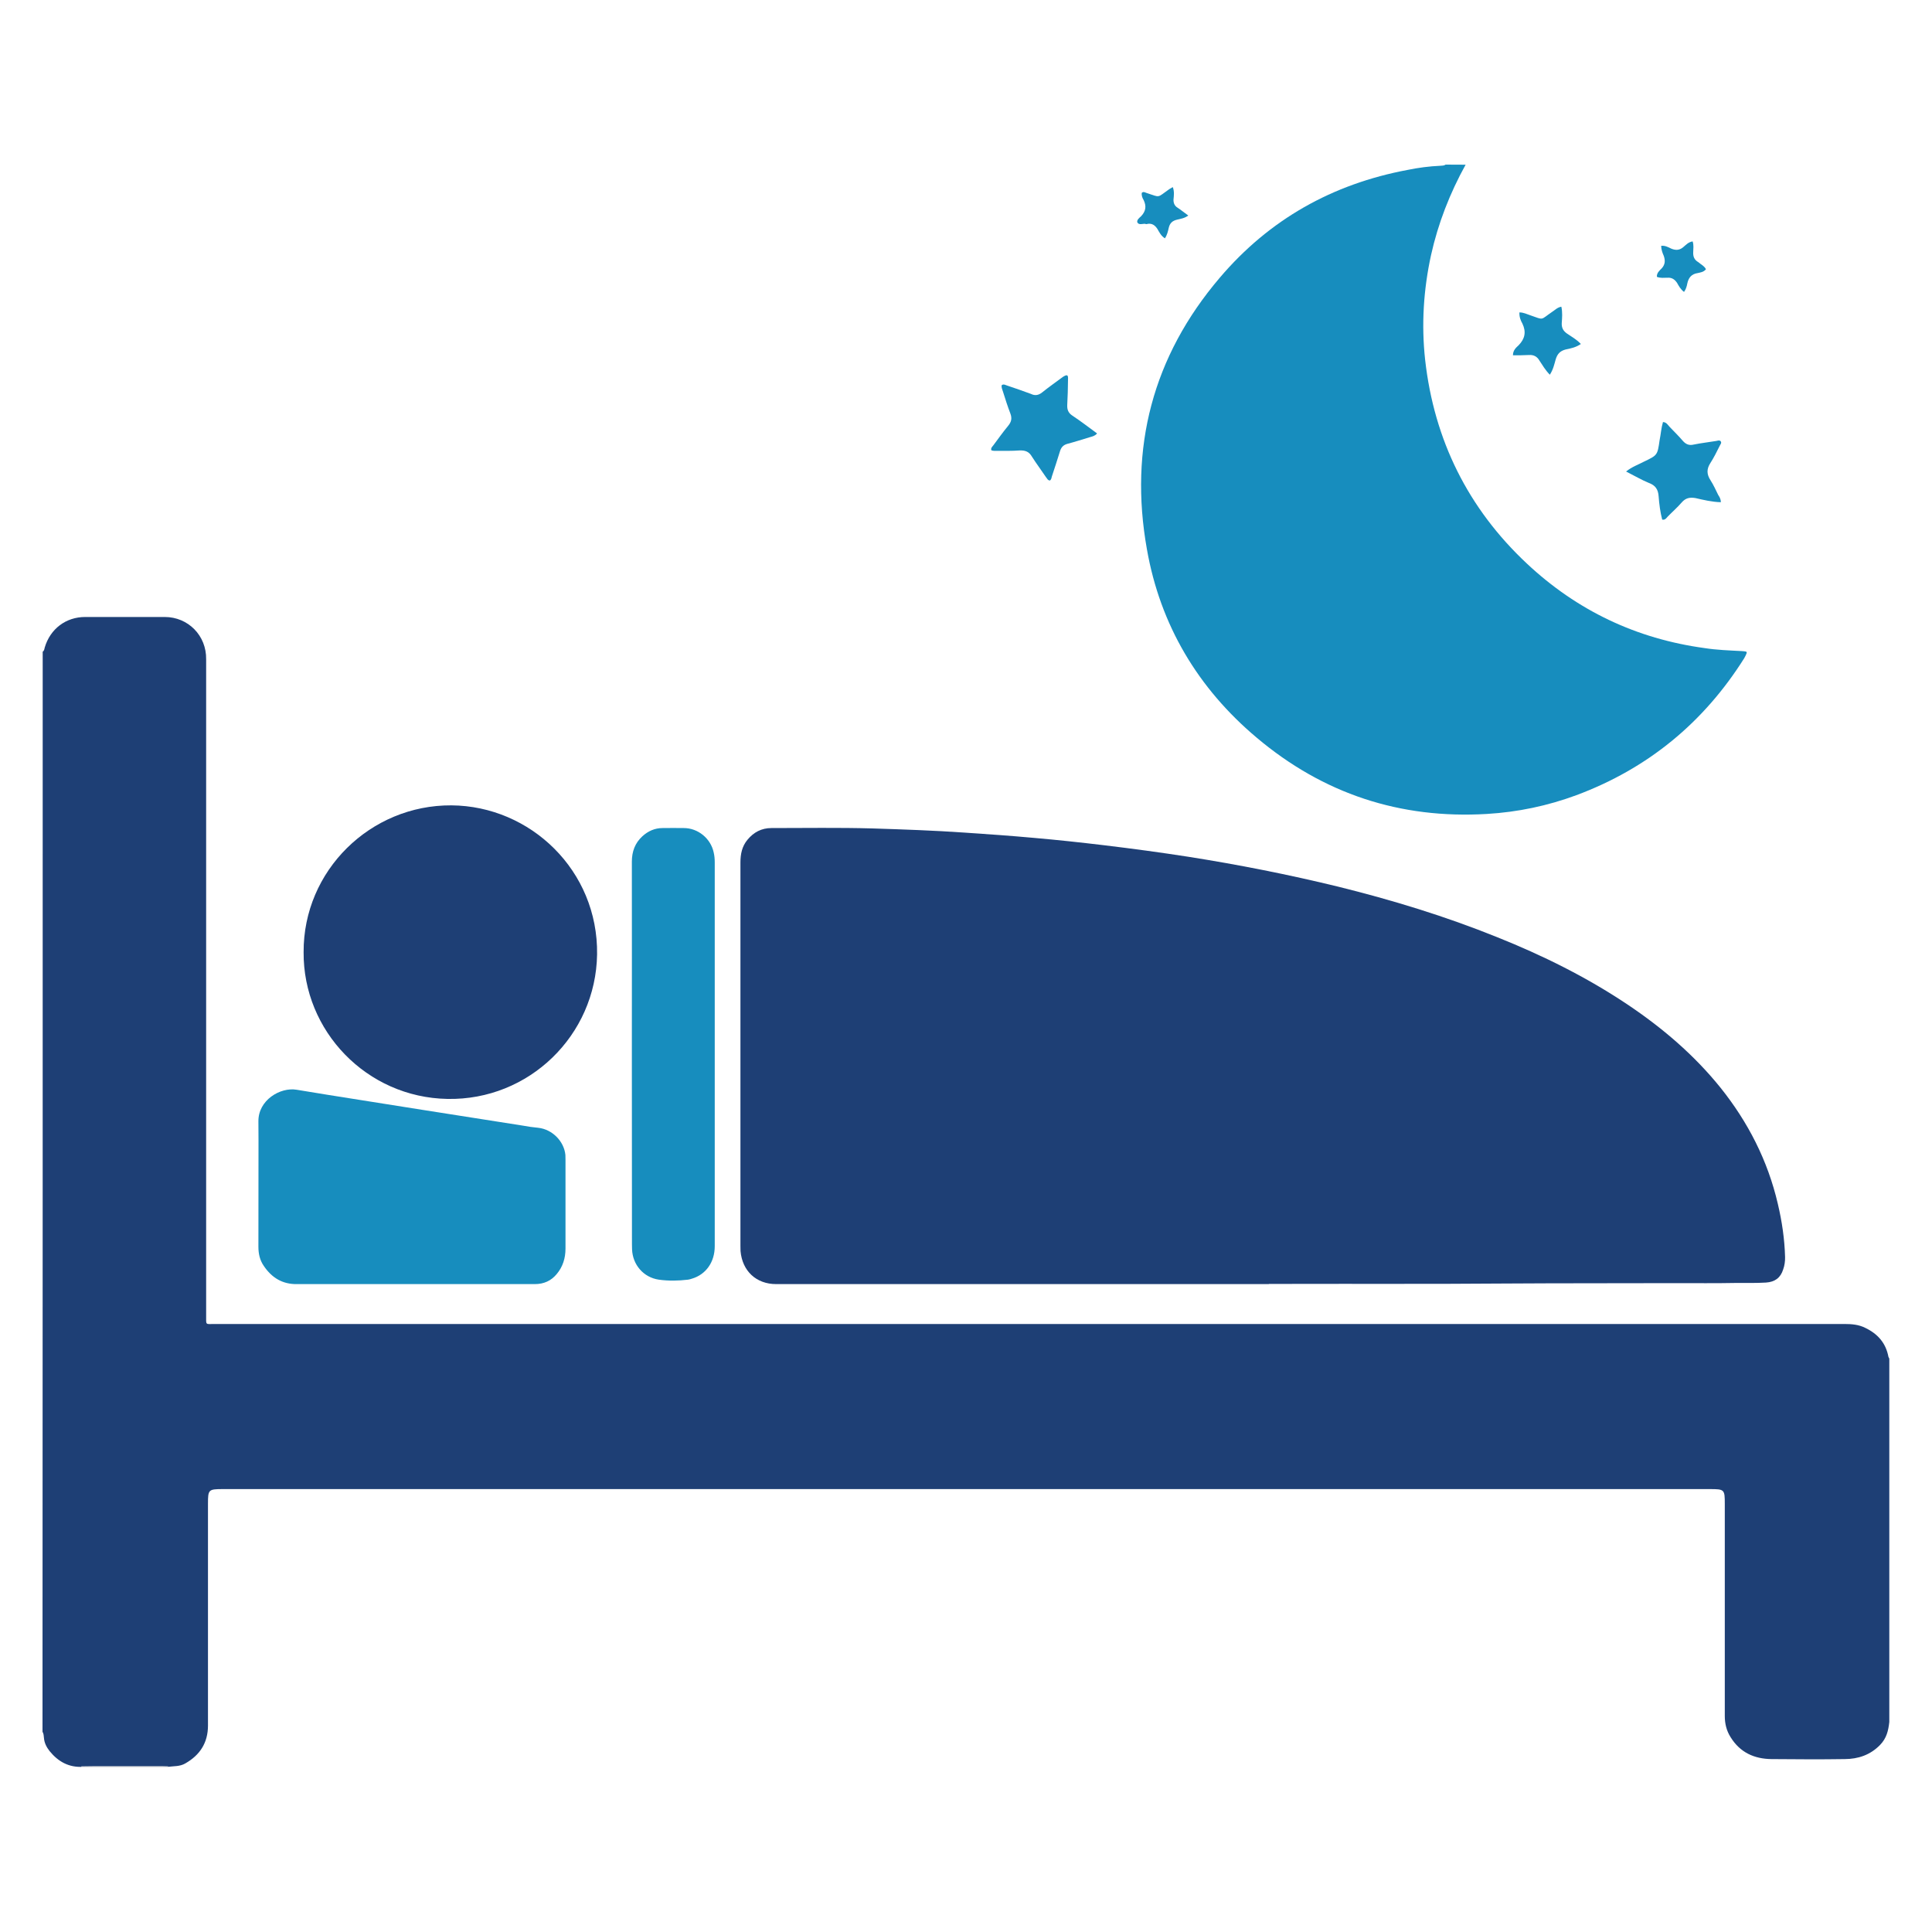
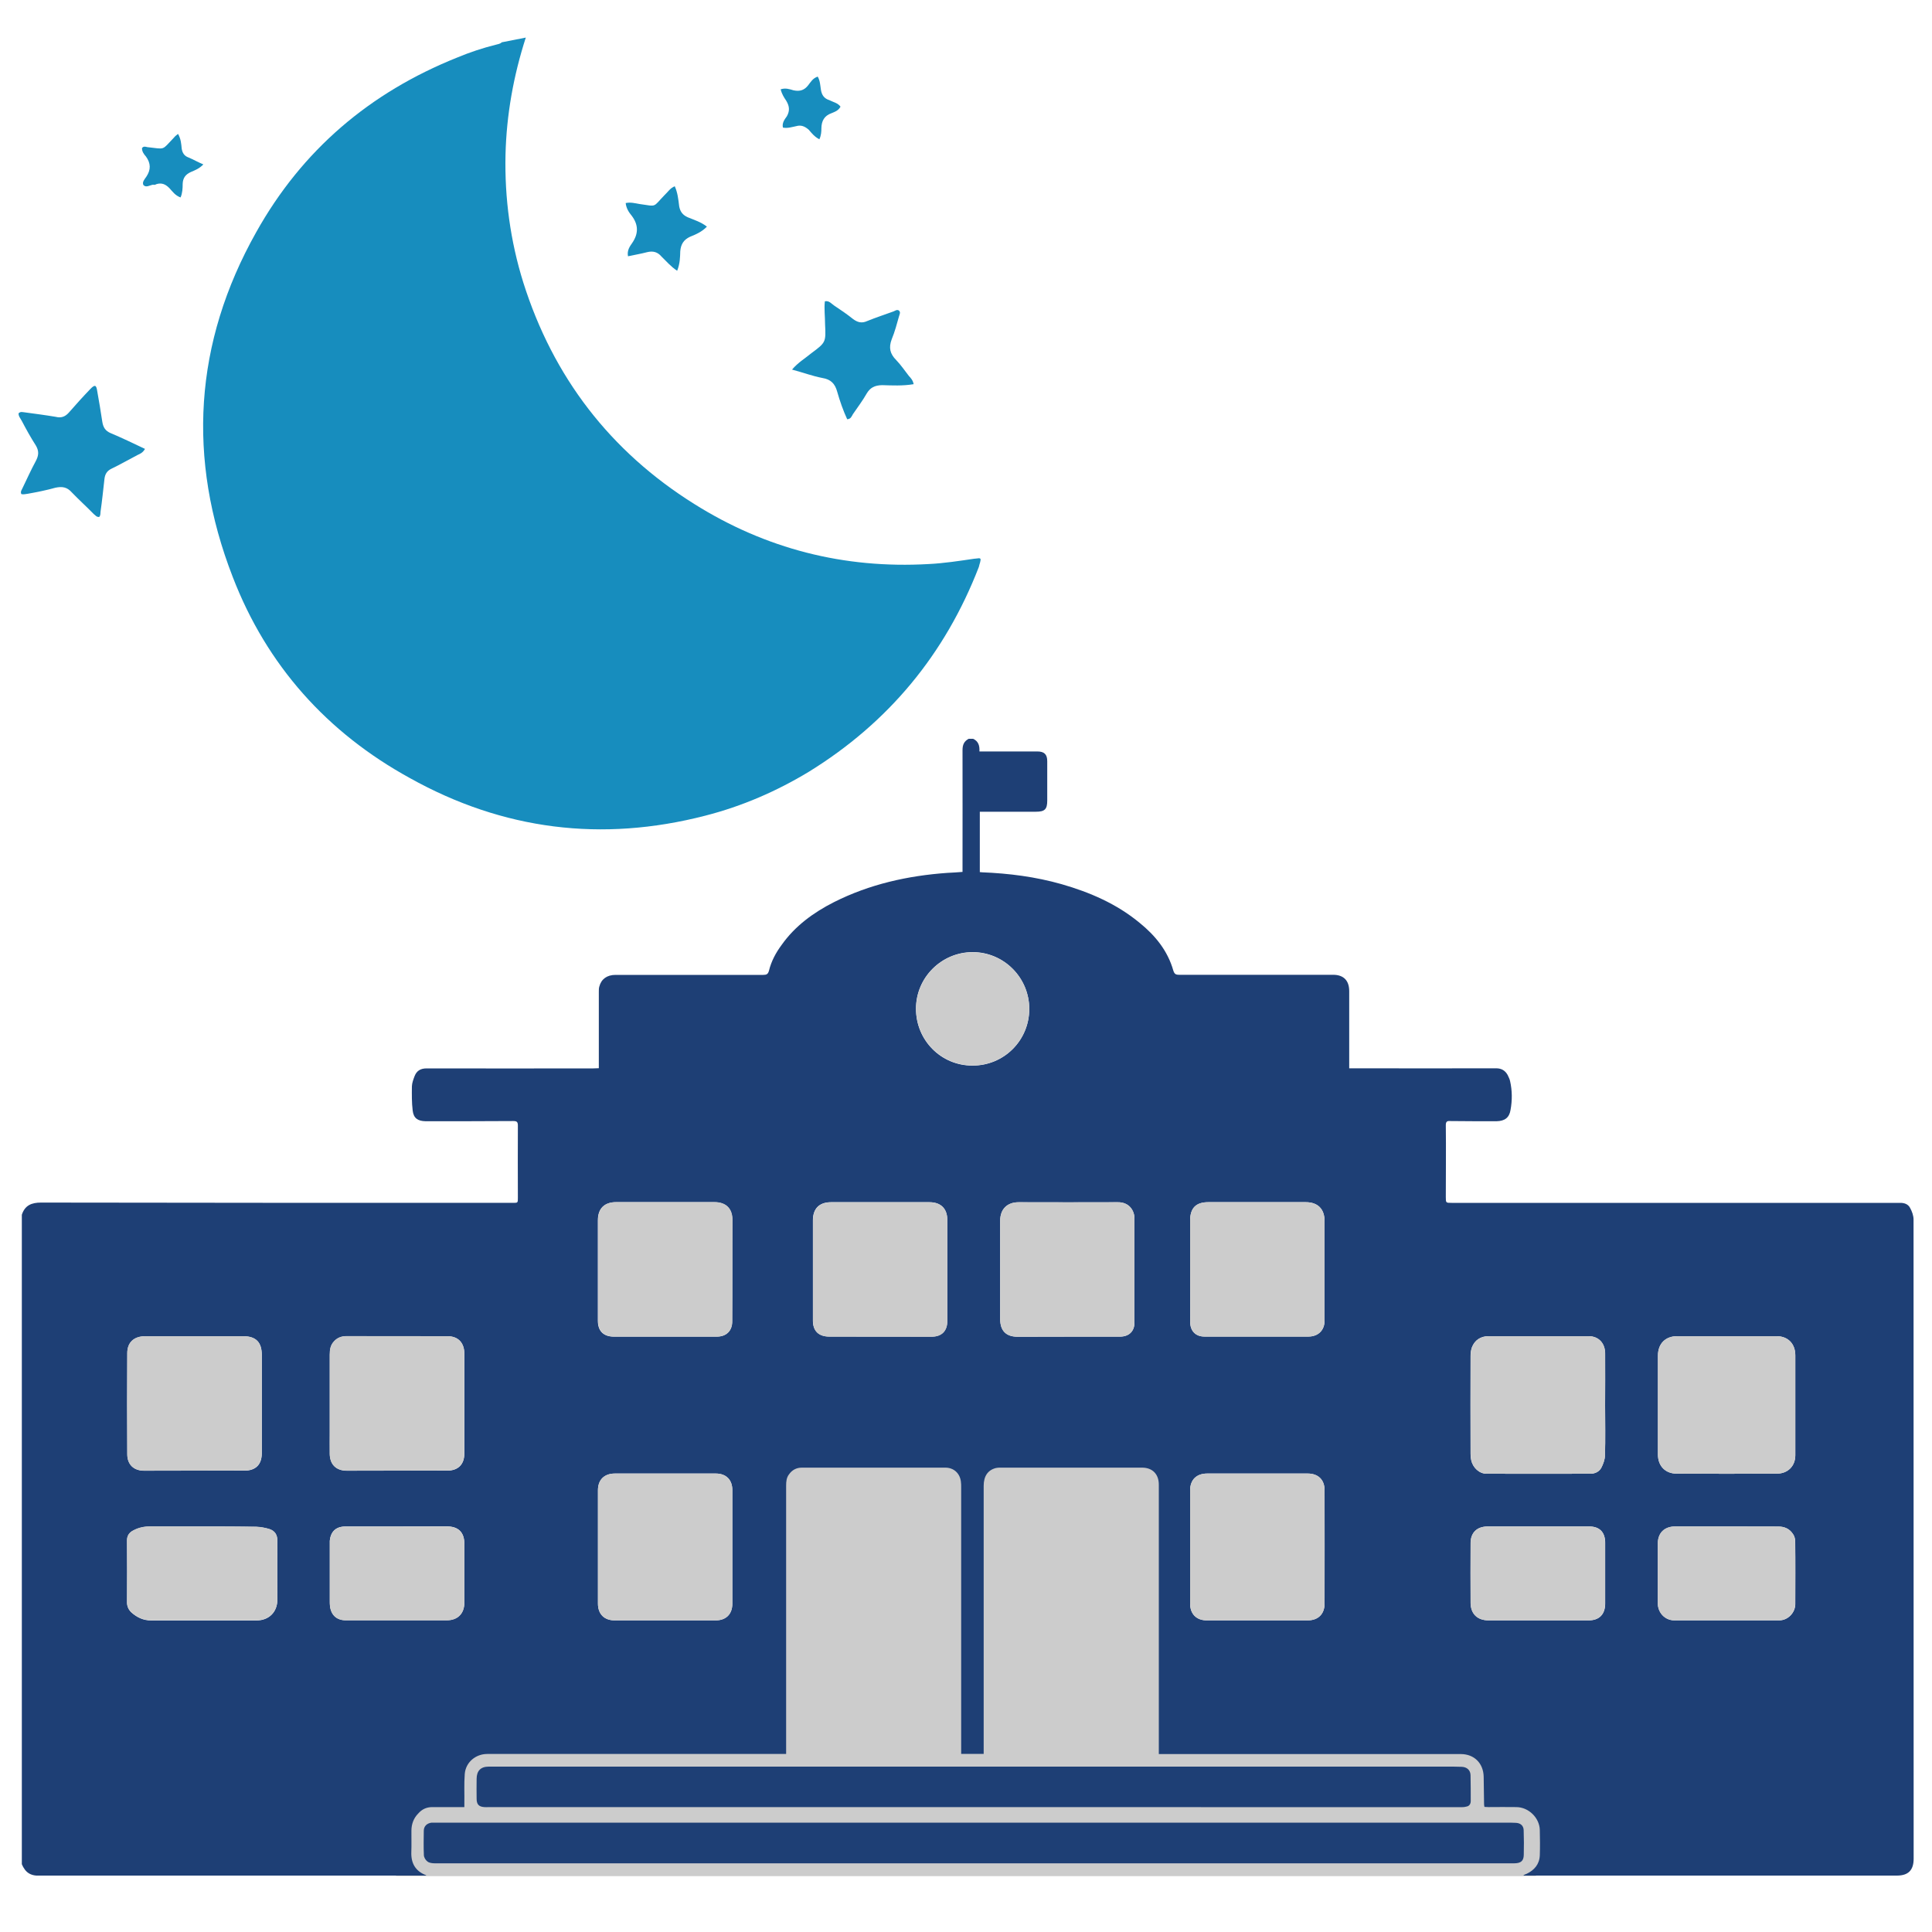
<svg xmlns="http://www.w3.org/2000/svg" version="1.1" id="Layer_1" x="0px" y="0px" width="20px" height="20px" viewBox="0 0 20 20" enable-background="new 0 0 20 20" xml:space="preserve">
  <g>
-     <path fill-rule="evenodd" clip-rule="evenodd" fill="#1E3F75" d="M0.442,6.746c0.016-0.01,0.017-0.027,0.021-0.043   C0.52,6.51,0.682,6.387,0.882,6.387c0.274,0,0.549,0,0.823,0c0.243,0,0.433,0.193,0.429,0.438c0,0.023,0,0.049,0,0.074   c0,2.24,0,4.482,0,6.723c0,0.098-0.009,0.084,0.085,0.084c5.626,0,11.252,0,16.878,0c0.072,0,0.144,0.006,0.21,0.039   c0.129,0.061,0.215,0.156,0.242,0.301c0.002,0.006,0.006,0.012,0.009,0.018c0,1.254,0,2.51,0,3.762   c-0.01,0.09-0.028,0.168-0.096,0.238c-0.102,0.104-0.226,0.145-0.364,0.146c-0.252,0.004-0.506,0.002-0.759,0   c-0.179-0.002-0.326-0.068-0.424-0.227c-0.042-0.066-0.06-0.139-0.06-0.219c0-0.73,0-1.463,0-2.195c0-0.15-0.003-0.154-0.154-0.154   c-5.131,0-10.263,0-15.395,0c-0.148,0-0.153,0.006-0.153,0.15c0,0.766,0,1.531,0,2.297c0,0.18-0.084,0.307-0.235,0.393   c-0.056,0.033-0.119,0.027-0.18,0.035c-0.293,0-0.587,0-0.881,0c-0.144,0.008-0.254-0.053-0.343-0.162   c-0.032-0.041-0.055-0.084-0.059-0.137c-0.002-0.021-0.003-0.045-0.015-0.064C0.442,14.199,0.442,10.473,0.442,6.746z" />
-     <path fill-rule="evenodd" clip-rule="evenodd" fill="#178DBE" d="M15.172,1.705C15.009,2,14.887,2.312,14.814,2.641   c-0.078,0.357-0.101,0.72-0.061,1.084c0.093,0.83,0.444,1.538,1.052,2.108c0.519,0.487,1.135,0.78,1.841,0.876   c0.127,0.02,0.256,0.024,0.385,0.031c0.008,0.002,0.016,0,0.024,0.002c0.031,0.003,0.033,0.008,0.018,0.039   c-0.005,0.012-0.011,0.021-0.017,0.033c-0.42,0.667-0.998,1.142-1.738,1.418c-0.298,0.11-0.606,0.175-0.927,0.194   c-0.897,0.053-1.693-0.209-2.381-0.789c-0.609-0.512-0.999-1.166-1.137-1.95c-0.188-1.051,0.061-1.999,0.754-2.812   c0.513-0.604,1.166-0.97,1.944-1.116c0.111-0.023,0.226-0.038,0.34-0.043c0.018-0.002,0.038,0,0.054-0.012   C15.034,1.705,15.104,1.705,15.172,1.705z" />
-     <path fill-rule="evenodd" clip-rule="evenodd" fill="#E1E1E1" d="M0.842,18.295c0-0.004,0-0.006,0-0.01   c0.049,0,0.099-0.002,0.148-0.002c0.229,0,0.457,0,0.686,0c0.021,0,0.042,0.002,0.064,0.002c0,0.004,0,0.006,0,0.01   C1.44,18.295,1.141,18.295,0.842,18.295z" />
-     <path fill-rule="evenodd" clip-rule="evenodd" fill="#1E3F75" d="M13.136,13.293c-1.7,0-3.399,0-5.101,0   c-0.206,0-0.351-0.135-0.369-0.342c-0.001-0.016-0.001-0.035-0.001-0.053c0-1.322,0-2.646,0-3.969c0-0.088,0.016-0.168,0.073-0.236   c0.064-0.078,0.146-0.121,0.247-0.121c0.349,0,0.699-0.006,1.048,0.004c0.317,0.01,0.634,0.021,0.951,0.043   c0.241,0.016,0.481,0.033,0.722,0.055c0.242,0.021,0.482,0.047,0.724,0.076c0.291,0.035,0.581,0.074,0.87,0.119   c0.521,0.082,1.037,0.184,1.55,0.309c0.562,0.139,1.112,0.307,1.647,0.523c0.473,0.189,0.927,0.414,1.35,0.697   c0.361,0.242,0.689,0.521,0.963,0.861c0.286,0.357,0.49,0.756,0.594,1.203c0.043,0.182,0.07,0.365,0.075,0.551   c0.001,0.043-0.005,0.088-0.02,0.129c-0.027,0.086-0.086,0.129-0.177,0.135c-0.103,0.006-0.203,0.004-0.304,0.004   c-0.212,0.004-0.424,0.002-0.635,0.002c-0.587,0.002-1.175,0-1.762,0.004c-0.755,0.006-1.51,0.002-2.266,0.004   c-0.06,0-0.119,0-0.18,0V13.293z" />
-     <path fill-rule="evenodd" clip-rule="evenodd" fill="#1E3F75" d="M3.143,9.857c-0.004-0.846,0.693-1.525,1.53-1.52   c0.817,0.006,1.52,0.674,1.508,1.543c-0.013,0.838-0.705,1.512-1.549,1.496C3.795,11.361,3.137,10.672,3.143,9.857z" />
-     <path fill-rule="evenodd" clip-rule="evenodd" fill="#178DBE" d="M4.301,13.293c-0.409,0-0.818,0-1.228,0   c-0.149,0.002-0.26-0.066-0.342-0.188c-0.041-0.059-0.056-0.125-0.056-0.199c0.001-0.365,0.001-0.734,0.001-1.102   c0-0.064,0-0.129-0.001-0.193c-0.004-0.223,0.227-0.359,0.396-0.33c0.431,0.072,0.863,0.137,1.295,0.207   c0.348,0.055,0.696,0.109,1.044,0.164c0.054,0.01,0.108,0.018,0.163,0.023c0.144,0.016,0.266,0.139,0.28,0.281   c0.001,0.018,0.001,0.033,0.001,0.051c0,0.307,0,0.611,0,0.918c0,0.098-0.027,0.188-0.091,0.264   c-0.058,0.07-0.133,0.104-0.227,0.104C5.125,13.293,4.713,13.293,4.301,13.293z" />
-     <path fill-rule="evenodd" clip-rule="evenodd" fill="#178DBE" d="M6.541,10.91c0-0.662,0.001-1.326,0-1.99   c0-0.104,0.032-0.193,0.11-0.264c0.059-0.053,0.127-0.084,0.208-0.084c0.073,0,0.146-0.002,0.22,0c0.146,0,0.278,0.107,0.309,0.252   c0.008,0.033,0.011,0.068,0.011,0.104c0,1.324,0,2.648,0,3.973c0,0.164-0.091,0.293-0.237,0.336   c-0.012,0.004-0.025,0.008-0.039,0.01c-0.101,0.012-0.203,0.014-0.303,0c-0.158-0.023-0.271-0.154-0.277-0.314   c-0.001-0.018-0.001-0.035-0.001-0.055C6.541,12.221,6.541,11.566,6.541,10.91z" />
-     <path fill-rule="evenodd" clip-rule="evenodd" fill="#178DBE" d="M11.357,4.487c-0.024,0.027-0.049,0.031-0.069,0.037   c-0.08,0.024-0.16,0.05-0.24,0.071c-0.042,0.012-0.063,0.037-0.075,0.076c-0.027,0.087-0.055,0.174-0.084,0.261   c-0.004,0.014-0.005,0.03-0.019,0.042c-0.024,0-0.029-0.02-0.041-0.033c-0.047-0.07-0.1-0.141-0.146-0.213   c-0.031-0.054-0.07-0.067-0.129-0.065c-0.079,0.006-0.157,0.004-0.236,0.004c-0.018,0-0.038,0.002-0.056-0.006   c-0.007-0.025,0.011-0.037,0.021-0.051c0.05-0.067,0.098-0.135,0.151-0.199c0.035-0.042,0.045-0.078,0.025-0.131   c-0.028-0.073-0.052-0.148-0.075-0.222c-0.007-0.025-0.02-0.046-0.014-0.071c0.02-0.014,0.036-0.002,0.055,0.004   c0.081,0.027,0.165,0.056,0.248,0.087c0.041,0.02,0.077,0.014,0.113-0.014c0.071-0.057,0.145-0.109,0.218-0.163   c0.043-0.027,0.055-0.022,0.052,0.028c-0.001,0.087-0.003,0.177-0.008,0.264c-0.002,0.047,0.011,0.081,0.051,0.108   C11.185,4.358,11.27,4.423,11.357,4.487z" />
-     <path fill-rule="evenodd" clip-rule="evenodd" fill="#178DBE" d="M17.814,5.199c-0.094-0.003-0.18-0.024-0.263-0.043   c-0.061-0.01-0.101,0-0.14,0.043c-0.047,0.055-0.101,0.101-0.148,0.15c-0.014,0.015-0.025,0.036-0.056,0.03   c-0.02-0.076-0.031-0.16-0.037-0.242C17.165,5.067,17.137,5.024,17.07,5c-0.079-0.033-0.154-0.077-0.237-0.119   c0.063-0.05,0.127-0.071,0.185-0.102c0.14-0.067,0.14-0.067,0.162-0.221c0.013-0.064,0.017-0.129,0.035-0.189   c0.037,0.002,0.05,0.03,0.07,0.051c0.045,0.047,0.092,0.093,0.134,0.142c0.032,0.037,0.066,0.052,0.115,0.04   c0.078-0.016,0.154-0.024,0.231-0.037c0.017-0.003,0.03-0.01,0.045,0c0.017,0.018,0,0.034-0.007,0.049   c-0.031,0.062-0.061,0.123-0.097,0.179c-0.041,0.063-0.039,0.118,0.002,0.18c0.032,0.05,0.055,0.103,0.079,0.151   C17.8,5.144,17.814,5.165,17.814,5.199z" />
-     <path fill-rule="evenodd" clip-rule="evenodd" fill="#178DBE" d="M16.044,3.879c-0.047-0.047-0.076-0.099-0.107-0.145   c-0.024-0.043-0.06-0.062-0.108-0.059c-0.055,0.003-0.108,0.003-0.167,0.003c0-0.052,0.032-0.079,0.059-0.104   c0.065-0.067,0.08-0.138,0.039-0.224c-0.019-0.033-0.033-0.069-0.031-0.116c0.043,0,0.077,0.018,0.113,0.03   c0.144,0.05,0.101,0.05,0.222-0.033c0.031-0.019,0.056-0.049,0.099-0.056c0.013,0.059,0.008,0.114,0.004,0.173   c-0.001,0.045,0.014,0.076,0.053,0.104c0.047,0.033,0.101,0.061,0.145,0.109c-0.051,0.035-0.104,0.046-0.158,0.057   c-0.057,0.015-0.086,0.046-0.103,0.104C16.09,3.771,16.08,3.822,16.044,3.879z" />
-     <path fill-rule="evenodd" clip-rule="evenodd" fill="#178DBE" d="M12.141,1.937c0.017,0.048,0.011,0.087,0.007,0.129   c-0.001,0.036,0.011,0.065,0.042,0.084c0.036,0.023,0.068,0.051,0.111,0.081c-0.039,0.029-0.08,0.034-0.116,0.043   c-0.048,0.011-0.075,0.036-0.086,0.084c-0.008,0.036-0.017,0.075-0.04,0.109c-0.041-0.026-0.057-0.062-0.077-0.096   c-0.025-0.039-0.055-0.06-0.1-0.054c-0.01,0.004-0.02,0.004-0.028,0c-0.027-0.002-0.063,0.015-0.08-0.014   c-0.009-0.025,0.02-0.048,0.037-0.063c0.05-0.052,0.059-0.104,0.028-0.169c-0.013-0.021-0.024-0.048-0.019-0.075   c0.015-0.014,0.031-0.006,0.045,0c0.152,0.05,0.108,0.054,0.238-0.037C12.111,1.953,12.123,1.948,12.141,1.937z" />
-     <path fill-rule="evenodd" clip-rule="evenodd" fill="#178DBE" d="M17.66,2.787c-0.025,0.031-0.058,0.033-0.086,0.04   c-0.062,0.009-0.094,0.046-0.107,0.107c-0.005,0.027-0.013,0.059-0.034,0.088c-0.036-0.027-0.055-0.063-0.073-0.095   c-0.025-0.036-0.054-0.055-0.098-0.052c-0.036,0-0.072,0.006-0.11-0.009c-0.003-0.04,0.027-0.065,0.051-0.089   c0.035-0.04,0.037-0.08,0.02-0.129c-0.014-0.031-0.025-0.062-0.027-0.103c0.041-0.005,0.072,0.013,0.105,0.029   c0.051,0.021,0.09,0.015,0.128-0.019c0.025-0.021,0.049-0.049,0.093-0.056c0.013,0.037,0.007,0.076,0.006,0.114   c-0.002,0.045,0.013,0.078,0.053,0.101C17.608,2.738,17.643,2.753,17.66,2.787z" />
+     <g>
+       <path fill-rule="evenodd" clip-rule="evenodd" fill="#178DBE" d="M5.443,0.389c-0.127,0.394-0.2,0.798-0.21,1.213    c-0.01,0.449,0.05,0.893,0.184,1.322c0.309,0.979,0.9,1.748,1.768,2.292c0.741,0.466,1.554,0.673,2.429,0.623    c0.158-0.008,0.314-0.032,0.471-0.055c0.011,0,0.02-0.003,0.03-0.003c0.039-0.006,0.041,0.001,0.031,0.041    c-0.005,0.017-0.009,0.028-0.013,0.047C9.784,6.771,9.199,7.48,8.372,7.99C8.039,8.191,7.683,8.346,7.3,8.444    c-1.07,0.276-2.092,0.149-3.058-0.39C3.386,7.584,2.761,6.887,2.409,5.972c-0.475-1.223-0.4-2.424,0.243-3.568    c0.475-0.85,1.176-1.446,2.08-1.808c0.129-0.054,0.264-0.099,0.401-0.133c0.02-0.006,0.045-0.008,0.061-0.025    C5.277,0.421,5.361,0.405,5.443,0.389z" />
+       <path fill-rule="evenodd" clip-rule="evenodd" fill="#178DBE" d="M1.501,4.647C1.478,4.687,1.45,4.698,1.426,4.709    c-0.091,0.047-0.18,0.099-0.272,0.143C1.105,4.875,1.086,4.912,1.081,4.961c-0.013,0.112-0.024,0.224-0.04,0.334    C1.039,5.313,1.042,5.333,1.028,5.351C1,5.355,0.989,5.335,0.97,5.321C0.897,5.246,0.817,5.174,0.744,5.098    c-0.05-0.057-0.101-0.064-0.171-0.049C0.48,5.075,0.385,5.094,0.29,5.111c-0.021,0.002-0.045,0.01-0.069,0.004    C0.208,5.088,0.227,5.069,0.234,5.051C0.28,4.956,0.321,4.864,0.37,4.774c0.032-0.06,0.035-0.106,0-0.164    C0.318,4.529,0.271,4.444,0.227,4.36C0.212,4.331,0.191,4.31,0.192,4.279c0.021-0.022,0.042-0.012,0.066-0.01    c0.104,0.014,0.212,0.028,0.319,0.046c0.054,0.014,0.096,0,0.134-0.042C0.784,4.189,0.86,4.105,0.937,4.025    C0.981,3.98,0.997,3.984,1.006,4.046c0.019,0.106,0.037,0.213,0.053,0.32c0.009,0.058,0.032,0.095,0.087,0.118    C1.263,4.533,1.381,4.59,1.501,4.647z" />
+       <path fill-rule="evenodd" clip-rule="evenodd" fill="#178DBE" d="M9.458,3.977c-0.114,0.019-0.222,0.013-0.327,0.01    C9.056,3.989,9.009,4.012,8.973,4.072C8.93,4.148,8.876,4.219,8.829,4.288C8.816,4.31,8.808,4.338,8.77,4.34    C8.729,4.251,8.694,4.152,8.667,4.056C8.644,3.971,8.6,3.927,8.514,3.913C8.41,3.893,8.309,3.855,8.199,3.826    c0.064-0.075,0.137-0.117,0.198-0.168C8.55,3.544,8.55,3.544,8.541,3.354c0-0.08-0.011-0.159-0.002-0.235    C8.584,3.11,8.606,3.144,8.635,3.163C8.701,3.207,8.768,3.252,8.83,3.302c0.048,0.036,0.092,0.047,0.148,0.021    c0.091-0.037,0.181-0.066,0.271-0.099c0.02-0.008,0.034-0.021,0.054-0.011c0.024,0.017,0.009,0.041,0.004,0.06    C9.284,3.354,9.263,3.435,9.231,3.512C9.198,3.599,9.213,3.663,9.278,3.728c0.05,0.052,0.089,0.111,0.13,0.163    C9.428,3.913,9.45,3.935,9.458,3.977z" />
+       <path fill-rule="evenodd" clip-rule="evenodd" fill="#178DBE" d="M7.01,2.803C6.942,2.758,6.896,2.702,6.847,2.655    C6.807,2.608,6.76,2.596,6.701,2.61c-0.065,0.017-0.131,0.028-0.2,0.043c-0.012-0.062,0.02-0.104,0.045-0.14    C6.61,2.418,6.61,2.327,6.54,2.234C6.51,2.198,6.483,2.157,6.477,2.102c0.051-0.011,0.096,0.002,0.144,0.01    c0.184,0.026,0.133,0.037,0.259-0.093c0.033-0.03,0.057-0.072,0.105-0.091c0.03,0.066,0.037,0.135,0.046,0.208    c0.01,0.054,0.035,0.089,0.088,0.113c0.065,0.027,0.136,0.048,0.199,0.097c-0.052,0.054-0.113,0.08-0.177,0.106    c-0.063,0.03-0.093,0.076-0.099,0.149C7.04,2.663,7.04,2.726,7.01,2.803z" />
+       <path fill-rule="evenodd" clip-rule="evenodd" fill="#178DBE" d="M1.843,1.386c0.03,0.053,0.033,0.101,0.038,0.153    c0.007,0.045,0.028,0.076,0.07,0.091C2,1.65,2.045,1.677,2.105,1.702C2.063,1.746,2.017,1.763,1.975,1.781    C1.92,1.806,1.893,1.843,1.891,1.904c0,0.044-0.002,0.095-0.022,0.14c-0.056-0.021-0.082-0.06-0.115-0.096    C1.713,1.906,1.673,1.89,1.62,1.906c-0.011,0.006-0.023,0.01-0.035,0.006c-0.033,0.004-0.072,0.034-0.1,0.004    c-0.017-0.03,0.013-0.062,0.03-0.087C1.563,1.757,1.562,1.69,1.51,1.619C1.488,1.595,1.469,1.567,1.47,1.533    c0.015-0.021,0.036-0.015,0.054-0.01c0.195,0.021,0.145,0.038,0.279-0.101C1.81,1.412,1.823,1.402,1.843,1.386z" />
+       <path fill-rule="evenodd" clip-rule="evenodd" fill="#178DBE" d="M8.701,1.104C8.678,1.147,8.64,1.158,8.607,1.172    C8.534,1.198,8.504,1.251,8.503,1.328c0,0.033-0.002,0.074-0.021,0.114c-0.05-0.026-0.08-0.064-0.11-0.099    C8.332,1.308,8.293,1.291,8.242,1.306C8.197,1.315,8.155,1.33,8.105,1.321C8.093,1.273,8.123,1.235,8.146,1.203    c0.033-0.06,0.025-0.107-0.008-0.162c-0.023-0.033-0.045-0.07-0.057-0.116c0.049-0.017,0.09-0.003,0.134,0.01    c0.066,0.014,0.112-0.002,0.151-0.052C8.392,0.85,8.413,0.81,8.465,0.793C8.49,0.836,8.491,0.885,8.498,0.929    C8.507,0.985,8.532,1.02,8.586,1.037C8.627,1.058,8.672,1.065,8.701,1.104z" />
+     </g>
+     <g>
+       <rect x="8" y="15" fill-rule="evenodd" clip-rule="evenodd" fill="#CCCCCC" width="4" height="4" />
+       <path fill-rule="evenodd" clip-rule="evenodd" fill="#CCCCCC" d="M15.899,19.422C15.96,19.293,16,19.152,16,19    c0-0.553-0.447-1-1-1H5c-0.552,0-1,0.447-1,1c0,0.152,0.04,0.293,0.101,0.422H15.899z" />
+       <g>
+         <path fill="#1E3F75" d="M10.027,7.648c0.015,0,0.031,0,0.047,0c0.055,0.026,0.068,0.071,0.065,0.131c0.02,0,0.035,0,0.051,0     c0.183,0,0.365,0,0.548,0c0.072,0,0.103,0.03,0.103,0.101c0,0.137,0,0.272,0,0.408c0,0.09-0.026,0.115-0.118,0.115     c-0.178,0-0.355,0-0.534,0c-0.015,0-0.029,0-0.046,0c0,0.213,0,0.418,0,0.625c0.011,0,0.017,0.002,0.022,0.002     c0.279,0.011,0.554,0.046,0.825,0.123c0.292,0.084,0.569,0.203,0.807,0.4c0.162,0.131,0.291,0.289,0.349,0.494     c0.012,0.036,0.024,0.044,0.062,0.044c0.53,0,1.061,0,1.592,0c0.109,0,0.167,0.059,0.167,0.17c0,0.252,0,0.502,0,0.751     c0,0.014,0,0.028,0,0.047c0.023,0,0.041,0,0.059,0c0.486,0,0.974,0.002,1.462,0c0.056,0,0.094,0.024,0.119,0.069     c0.009,0.021,0.021,0.041,0.025,0.062c0.023,0.101,0.023,0.201,0.005,0.3c-0.013,0.082-0.062,0.115-0.145,0.117     c-0.16,0-0.32,0-0.481-0.002c-0.032-0.003-0.044,0.008-0.044,0.042c0.003,0.248,0,0.495,0,0.743c0,0.062,0,0.062,0.06,0.062     c1.534,0,3.065,0,4.6,0c0.015,0,0.03,0,0.046,0c0.044,0,0.082,0.015,0.101,0.054c0.019,0.034,0.035,0.078,0.035,0.119     c0.001,2.206,0.001,4.41,0.001,6.616c0,0.121-0.057,0.175-0.174,0.175c-1.277,0-2.554,0-3.832,0c-0.01,0-0.023,0-0.035,0     c0.01-0.01,0.023-0.014,0.034-0.018c0.08-0.038,0.133-0.099,0.137-0.191c0.003-0.087,0.002-0.173,0-0.263     c-0.003-0.126-0.116-0.237-0.244-0.237c-0.096-0.002-0.191,0-0.286,0c-0.013,0-0.028-0.002-0.043-0.002     c-0.003-0.014-0.004-0.021-0.004-0.029c-0.002-0.095-0.002-0.19-0.004-0.283c-0.003-0.141-0.099-0.235-0.237-0.235     c-1.023,0-2.048,0-3.071,0c-0.016,0-0.034,0-0.055,0c0-0.023,0-0.04,0-0.061c0-0.908,0-1.817,0-2.728     c0-0.109-0.066-0.176-0.173-0.176c-0.49,0-0.979,0-1.467,0c-0.016,0-0.031,0-0.047,0.004c-0.082,0.021-0.126,0.083-0.126,0.184     c0,0.907,0,1.815,0,2.723c0,0.018,0,0.033,0,0.052c-0.08,0-0.154,0-0.233,0c0-0.021,0-0.04,0-0.059c0-0.9,0-1.799,0-2.699     c0-0.021,0-0.041-0.003-0.062c-0.011-0.086-0.075-0.143-0.16-0.143c-0.496,0-0.991,0-1.487,0c-0.055,0-0.1,0.024-0.131,0.068     c-0.028,0.035-0.031,0.077-0.031,0.119c0,0.907,0,1.813,0,2.721c0,0.016,0,0.033,0,0.056c-0.021,0-0.039,0-0.058,0     c-1.011,0-2.023,0-3.036,0c-0.121,0-0.224,0.087-0.233,0.208c-0.008,0.103-0.002,0.203-0.004,0.306c0,0.011,0,0.021,0,0.036     c-0.018,0-0.031,0-0.045,0c-0.096,0-0.191,0-0.286,0c-0.061,0-0.108,0.022-0.147,0.067c-0.047,0.047-0.07,0.11-0.07,0.177     c-0.001,0.075,0.002,0.149-0.001,0.222c-0.004,0.116,0.043,0.197,0.152,0.239c0.001,0,0.001,0.004,0.002,0.004     c-1.337,0-2.672,0-4.008,0c-0.01,0-0.018,0-0.028,0c-0.056-0.004-0.101-0.029-0.129-0.078c-0.009-0.012-0.015-0.028-0.021-0.04     c0-2.24,0-4.482,0-6.723c0.032-0.098,0.101-0.126,0.199-0.126c1.628,0.003,3.256,0.003,4.884,0.003c0.052,0,0.052,0,0.052-0.052     c0-0.25-0.002-0.5,0-0.747c0-0.038-0.01-0.048-0.046-0.048c-0.305,0.002-0.607,0.002-0.91,0.002     c-0.08-0.002-0.124-0.031-0.133-0.111c-0.01-0.082-0.009-0.166-0.008-0.25c0.001-0.035,0.015-0.072,0.027-0.104     c0.021-0.056,0.061-0.082,0.125-0.082c0.575,0.002,1.15,0,1.727,0c0.017,0,0.035-0.002,0.056-0.002c0-0.019,0-0.031,0-0.047     c0-0.247,0-0.495,0-0.745c0-0.019,0-0.037,0.005-0.053c0.02-0.078,0.08-0.121,0.168-0.121c0.511,0,1.021,0,1.529,0     c0.035,0,0.049-0.008,0.059-0.042c0.024-0.099,0.071-0.187,0.132-0.269C8.23,9.586,8.42,9.447,8.633,9.339     c0.369-0.186,0.765-0.274,1.174-0.303c0.052-0.002,0.103-0.006,0.157-0.01c0-0.019,0-0.036,0-0.053c0-0.402,0.001-0.807,0-1.207     C9.964,7.71,9.979,7.675,10.027,7.648z M12.32,16.014c0,0.195,0,0.393,0,0.588c0.001,0.107,0.066,0.172,0.173,0.172     c0.347,0,0.695,0,1.044,0c0.109,0,0.175-0.066,0.175-0.174c0.001-0.391,0-0.781,0-1.173c0-0.108-0.065-0.173-0.175-0.173     c-0.346,0-0.694,0-1.04,0c-0.111,0-0.176,0.064-0.177,0.173C12.32,15.625,12.32,15.82,12.32,16.014z M6.19,16.012     c0,0.195,0,0.391,0,0.588c0,0.109,0.065,0.174,0.173,0.174c0.349,0,0.697,0,1.046,0c0.106,0,0.172-0.064,0.172-0.172     c0-0.391,0-0.783,0-1.177c0-0.106-0.064-0.171-0.171-0.171c-0.348,0-0.697,0-1.045,0c-0.109,0-0.175,0.064-0.175,0.173     C6.19,15.621,6.19,15.816,6.19,16.012z M18.585,14.543c0-0.171,0-0.343,0-0.512c0-0.121-0.076-0.199-0.195-0.199     c-0.344,0-0.686,0-1.027,0c-0.123,0-0.2,0.078-0.2,0.201c0,0.341,0,0.684,0,1.025c0,0.119,0.078,0.197,0.193,0.197     c0.346,0.002,0.69,0.002,1.038,0c0.113,0,0.191-0.078,0.191-0.19C18.585,14.892,18.585,14.717,18.585,14.543z M16.616,14.547     c0-0.177,0.002-0.357,0-0.534c0-0.108-0.067-0.18-0.17-0.181c-0.346,0-0.691,0-1.036,0c-0.083,0-0.145,0.042-0.173,0.116     c-0.01,0.028-0.014,0.059-0.014,0.089c-0.001,0.339-0.001,0.673,0,1.012c0,0.023,0.002,0.046,0.007,0.068     c0.018,0.078,0.084,0.139,0.159,0.139c0.358,0.002,0.717,0,1.074,0c0.048,0,0.091-0.021,0.113-0.061     c0.02-0.038,0.037-0.085,0.038-0.126C16.62,14.896,16.616,14.721,16.616,14.547z M9.109,13.837c0.178,0,0.355,0,0.534,0     c0.104,0,0.163-0.058,0.163-0.162c0-0.349,0-0.695,0-1.046c0-0.117-0.066-0.184-0.185-0.184c-0.339,0-0.679,0-1.018,0     c-0.122,0-0.188,0.066-0.188,0.189c0,0.345,0,0.689,0,1.036c0,0.108,0.059,0.166,0.171,0.166     C8.76,13.837,8.935,13.837,9.109,13.837z M11.054,13.837c0.181,0,0.359,0,0.54,0c0.092,0,0.15-0.054,0.15-0.146     c0-0.356,0-0.717,0-1.076c0-0.08-0.052-0.171-0.174-0.169c-0.341,0.002-0.683,0-1.025,0c-0.12,0-0.191,0.072-0.191,0.191     c0,0.341,0,0.679,0,1.02c0,0.119,0.061,0.181,0.179,0.181C10.706,13.837,10.881,13.837,11.054,13.837z M12.32,13.152     c0,0.178,0,0.354,0.001,0.534c0,0.093,0.057,0.15,0.146,0.15c0.36,0,0.72,0,1.081,0c0.101-0.002,0.164-0.067,0.164-0.166     c0-0.343,0-0.686,0-1.028c0-0.127-0.07-0.197-0.195-0.197c-0.337,0-0.674,0-1.009,0c-0.128,0-0.187,0.061-0.188,0.189     C12.32,12.809,12.32,12.979,12.32,13.152z M2.011,15.224c0.174,0,0.347,0,0.52,0c0.115,0,0.179-0.062,0.179-0.179     c0-0.341,0-0.684,0-1.021c0-0.13-0.062-0.191-0.19-0.191c-0.151,0-0.306,0-0.457,0c-0.188,0-0.374,0-0.562,0     c-0.114,0.001-0.183,0.064-0.183,0.175c-0.002,0.349-0.002,0.697,0,1.046c0,0.108,0.067,0.171,0.175,0.171     C1.665,15.224,1.838,15.224,2.011,15.224z M4.11,15.224c0.173,0,0.347,0,0.52,0c0.112,0,0.177-0.064,0.177-0.177     c0-0.345,0-0.689,0-1.034c0-0.11-0.062-0.18-0.173-0.18c-0.349-0.001-0.698-0.001-1.046-0.001c-0.048,0-0.092,0.014-0.126,0.05     c-0.041,0.041-0.048,0.089-0.048,0.142c0,0.27,0,0.537,0,0.806c0,0.072-0.001,0.146,0,0.222c0.002,0.11,0.067,0.173,0.178,0.173     C3.765,15.224,3.938,15.224,4.11,15.224z M7.581,13.152c0-0.173,0-0.348,0-0.523c0-0.117-0.066-0.184-0.186-0.184     c-0.34,0-0.679,0-1.018,0c-0.121,0-0.188,0.066-0.188,0.188c0,0.347,0,0.691,0,1.04c0,0.106,0.059,0.164,0.166,0.164     c0.12,0,0.241,0,0.36,0c0.234,0,0.47,0,0.704,0c0.1,0,0.16-0.06,0.16-0.158C7.581,13.501,7.581,13.328,7.581,13.152z      M2.107,15.802c-0.182,0-0.362,0-0.545,0c-0.064,0-0.126,0.011-0.184,0.043c-0.041,0.021-0.063,0.054-0.063,0.101     c0.002,0.214,0.001,0.429,0,0.643c0,0.042,0.017,0.076,0.045,0.103c0.06,0.053,0.125,0.083,0.204,0.083c0.118,0,0.234,0,0.354,0     c0.245,0,0.492,0,0.738,0c0.128,0,0.215-0.087,0.215-0.214c0-0.204-0.002-0.405,0-0.61c0.001-0.062-0.026-0.103-0.081-0.121     c-0.044-0.014-0.09-0.022-0.136-0.024C2.473,15.802,2.29,15.802,2.107,15.802z M17.876,15.802c-0.179,0-0.359,0-0.537,0     c-0.111,0.002-0.177,0.069-0.177,0.178c0,0.206,0,0.411,0,0.618c0,0.097,0.074,0.176,0.17,0.176c0.361,0,0.724,0,1.087,0     c0.09,0,0.165-0.079,0.166-0.168c0-0.215,0.002-0.433-0.001-0.65c0-0.026-0.009-0.057-0.024-0.077     c-0.037-0.056-0.09-0.076-0.153-0.076C18.23,15.802,18.052,15.802,17.876,15.802z M4.105,15.802c-0.177,0-0.353,0-0.529,0     c-0.099,0-0.153,0.053-0.162,0.149c0,0.015,0,0.028,0,0.04c0,0.194,0,0.387,0,0.58c0,0.019,0,0.037,0.002,0.055     c0.012,0.095,0.07,0.147,0.166,0.147c0.347,0,0.695,0,1.041,0c0.115,0,0.184-0.069,0.184-0.184c0-0.201,0-0.404,0-0.607     c0-0.119-0.061-0.181-0.182-0.181C4.452,15.802,4.278,15.802,4.105,15.802z M15.927,15.802c-0.175,0-0.351,0-0.525,0     c-0.112,0-0.178,0.063-0.178,0.174c-0.001,0.205-0.001,0.411,0,0.616c0.001,0.115,0.07,0.182,0.187,0.182     c0.343,0,0.688,0,1.034,0c0.111,0,0.172-0.062,0.172-0.176c0-0.209,0-0.419,0-0.626c0-0.11-0.057-0.17-0.166-0.17     C16.276,15.802,16.103,15.802,15.927,15.802z M10.655,10.446c0-0.326-0.263-0.59-0.587-0.59     c-0.323,0.001-0.586,0.264-0.586,0.586c0,0.327,0.259,0.589,0.583,0.589C10.393,11.033,10.654,10.771,10.655,10.446z" />
+         <path fill-rule="evenodd" clip-rule="evenodd" fill="#CCCCCC" d="M12.32,16.014c0-0.193,0-0.389,0-0.587     c0.001-0.108,0.065-0.173,0.177-0.173c0.346,0,0.694,0,1.04,0c0.109,0,0.175,0.064,0.175,0.173c0,0.392,0.001,0.782,0,1.173     c0,0.107-0.065,0.174-0.175,0.174c-0.349,0-0.697,0-1.044,0c-0.106,0-0.172-0.064-0.173-0.172     C12.32,16.406,12.32,16.209,12.32,16.014z" />
+         <path fill-rule="evenodd" clip-rule="evenodd" fill="#CCCCCC" d="M6.19,16.012c0-0.195,0-0.391,0-0.585     c0-0.108,0.065-0.173,0.175-0.173c0.348,0,0.697,0,1.045,0c0.106,0,0.171,0.064,0.171,0.171c0,0.394,0,0.786,0,1.177     c0,0.107-0.065,0.172-0.172,0.172c-0.349,0-0.697,0-1.046,0c-0.107,0-0.173-0.064-0.173-0.174     C6.19,16.402,6.19,16.207,6.19,16.012z" />
+         <path fill-rule="evenodd" clip-rule="evenodd" fill="#CCCCCC" d="M18.585,14.543c0,0.174,0,0.349,0,0.522     c0,0.112-0.078,0.19-0.191,0.19c-0.348,0.002-0.692,0.002-1.038,0c-0.115,0-0.193-0.078-0.193-0.197c0-0.342,0-0.685,0-1.025     c0-0.123,0.077-0.201,0.2-0.201c0.342,0,0.684,0,1.027,0c0.119,0,0.195,0.078,0.195,0.199     C18.585,14.2,18.585,14.372,18.585,14.543z" />
+         <path fill-rule="evenodd" clip-rule="evenodd" fill="#CCCCCC" d="M16.616,14.547c0,0.174,0.004,0.349-0.001,0.522     c-0.001,0.041-0.019,0.088-0.038,0.126c-0.022,0.04-0.065,0.061-0.113,0.061c-0.357,0-0.716,0.002-1.074,0     c-0.075,0-0.142-0.061-0.159-0.139c-0.005-0.022-0.007-0.045-0.007-0.068c-0.001-0.339-0.001-0.673,0-1.012     c0-0.03,0.004-0.061,0.014-0.089c0.028-0.074,0.09-0.116,0.173-0.116c0.345,0,0.69,0,1.036,0c0.103,0.001,0.17,0.072,0.17,0.181     C16.618,14.189,16.616,14.37,16.616,14.547z" />
+         <path fill-rule="evenodd" clip-rule="evenodd" fill="#CCCCCC" d="M9.109,13.837c-0.175,0-0.35,0-0.522,0     c-0.112,0-0.171-0.058-0.171-0.166c0-0.347,0-0.691,0-1.036c0-0.123,0.066-0.189,0.188-0.189c0.339,0,0.679,0,1.018,0     c0.118,0,0.185,0.066,0.185,0.184c0,0.351,0,0.697,0,1.046c0,0.104-0.059,0.162-0.163,0.162     C9.465,13.837,9.287,13.837,9.109,13.837z" />
+         <path fill-rule="evenodd" clip-rule="evenodd" fill="#CCCCCC" d="M11.054,13.837c-0.173,0-0.348,0-0.521,0     c-0.118,0-0.179-0.062-0.179-0.181c0-0.341,0-0.679,0-1.02c0-0.119,0.071-0.191,0.191-0.191c0.343,0,0.685,0.002,1.025,0     c0.122-0.002,0.174,0.089,0.174,0.169c0,0.359,0,0.72,0,1.076c0,0.093-0.059,0.146-0.15,0.146     C11.413,13.837,11.234,13.837,11.054,13.837z" />
+         <path fill-rule="evenodd" clip-rule="evenodd" fill="#CCCCCC" d="M12.32,13.152c0-0.173,0-0.344,0-0.518     c0.001-0.129,0.06-0.189,0.188-0.189c0.335,0,0.672,0,1.009,0c0.125,0,0.195,0.07,0.195,0.197c0,0.343,0,0.686,0,1.028     c0,0.099-0.063,0.164-0.164,0.166c-0.361,0-0.721,0-1.081,0c-0.089,0-0.146-0.058-0.146-0.15     C12.32,13.507,12.32,13.33,12.32,13.152z" />
+         <path fill-rule="evenodd" clip-rule="evenodd" fill="#CCCCCC" d="M2.011,15.224c-0.173,0-0.346,0-0.519,0     c-0.107,0-0.175-0.062-0.175-0.171c-0.002-0.349-0.002-0.697,0-1.046c0-0.11,0.068-0.174,0.183-0.175c0.188,0,0.374,0,0.562,0     c0.151,0,0.306,0,0.457,0c0.128,0,0.19,0.062,0.19,0.191c0,0.338,0,0.681,0,1.021c0,0.116-0.063,0.179-0.179,0.179     C2.357,15.224,2.185,15.224,2.011,15.224z" />
+         <path fill-rule="evenodd" clip-rule="evenodd" fill="#CCCCCC" d="M4.11,15.224c-0.173,0-0.346,0-0.519,0     c-0.11,0-0.176-0.062-0.178-0.173c-0.001-0.075,0-0.149,0-0.222c0-0.269,0-0.536,0-0.806c0-0.053,0.007-0.101,0.048-0.142     c0.034-0.036,0.078-0.05,0.126-0.05c0.348,0,0.697,0,1.046,0.001c0.11,0,0.173,0.069,0.173,0.18c0,0.345,0,0.689,0,1.034     c0,0.112-0.064,0.177-0.177,0.177C4.457,15.224,4.283,15.224,4.11,15.224z" />
+         <path fill-rule="evenodd" clip-rule="evenodd" fill="#CCCCCC" d="M7.581,13.152c0,0.176,0,0.349,0,0.526     c0,0.099-0.061,0.158-0.16,0.158c-0.234,0-0.47,0-0.704,0c-0.119,0-0.24,0-0.36,0c-0.107,0-0.166-0.058-0.166-0.164     c0-0.349,0-0.693,0-1.04c0-0.121,0.066-0.188,0.188-0.188c0.339,0,0.678,0,1.018,0c0.119,0,0.186,0.066,0.186,0.184     C7.581,12.805,7.581,12.979,7.581,13.152z" />
+         <path fill-rule="evenodd" clip-rule="evenodd" fill="#CCCCCC" d="M2.107,15.802c0.183,0,0.365,0,0.547,0.002     c0.046,0.002,0.092,0.011,0.136,0.024c0.055,0.019,0.082,0.059,0.081,0.121c-0.002,0.205,0,0.406,0,0.61     c0,0.127-0.087,0.214-0.215,0.214c-0.246,0-0.493,0-0.738,0c-0.119,0-0.235,0-0.354,0c-0.079,0-0.145-0.03-0.204-0.083     c-0.028-0.026-0.045-0.061-0.045-0.103c0.001-0.214,0.002-0.429,0-0.643c0-0.047,0.022-0.08,0.063-0.101     c0.058-0.032,0.119-0.043,0.184-0.043C1.745,15.802,1.926,15.802,2.107,15.802z" />
+         <path fill-rule="evenodd" clip-rule="evenodd" fill="#CCCCCC" d="M17.876,15.802c0.176,0,0.354,0,0.53,0     c0.063,0,0.116,0.021,0.153,0.076c0.016,0.021,0.024,0.051,0.024,0.077c0.003,0.218,0.001,0.436,0.001,0.65     c-0.001,0.089-0.076,0.168-0.166,0.168c-0.363,0-0.726,0-1.087,0c-0.096,0-0.17-0.079-0.17-0.176c0-0.207,0-0.412,0-0.618     c0-0.108,0.065-0.176,0.177-0.178C17.517,15.802,17.697,15.802,17.876,15.802z" />
+         <path fill-rule="evenodd" clip-rule="evenodd" fill="#CCCCCC" d="M4.105,15.802c0.173,0,0.347,0,0.52,0     c0.121,0,0.182,0.062,0.182,0.181c0,0.203,0,0.406,0,0.607c0,0.114-0.068,0.184-0.184,0.184c-0.346,0-0.694,0-1.041,0     c-0.096,0-0.154-0.053-0.166-0.147c-0.002-0.018-0.002-0.036-0.002-0.055c0-0.193,0-0.386,0-0.58c0-0.012,0-0.025,0-0.04     c0.009-0.097,0.063-0.149,0.162-0.149C3.753,15.802,3.929,15.802,4.105,15.802z" />
+         <path fill-rule="evenodd" clip-rule="evenodd" fill="#CCCCCC" d="M15.927,15.802c0.176,0,0.35,0,0.523,0     c0.109,0,0.166,0.06,0.166,0.17c0,0.207,0,0.417,0,0.626c0,0.113-0.061,0.176-0.172,0.176c-0.347,0-0.691,0-1.034,0     c-0.116,0-0.186-0.066-0.187-0.182c-0.001-0.205-0.001-0.411,0-0.616c0-0.11,0.065-0.174,0.178-0.174     C15.576,15.802,15.752,15.802,15.927,15.802z" />
+         <circle fill-rule="evenodd" clip-rule="evenodd" fill="#CCCCCC" cx="10.069" cy="10.444" r="0.586" />
+         <path fill-rule="evenodd" clip-rule="evenodd" fill="#1E3F75" d="M10.085,19.289c-1.861,0-3.723,0-5.583,0     c-0.027,0-0.058-0.004-0.076-0.018c-0.02-0.014-0.037-0.042-0.038-0.066c-0.004-0.085-0.002-0.169-0.001-0.254     c0.001-0.046,0.031-0.076,0.08-0.083c0.017,0,0.031,0,0.047,0c3.691,0,7.383,0,11.072,0c0.037,0,0.07,0,0.106,0.002     c0.048,0.002,0.08,0.029,0.081,0.077c0.003,0.085,0.003,0.171,0.001,0.254c-0.001,0.064-0.03,0.088-0.102,0.088     C13.811,19.289,11.947,19.289,10.085,19.289z" />
+         <path fill-rule="evenodd" clip-rule="evenodd" fill="#1E3F75" d="M10.085,18.707c-1.675,0-3.351,0-5.026,0     c-0.015,0-0.03,0.002-0.046,0c-0.057-0.004-0.079-0.029-0.079-0.087c-0.001-0.067-0.001-0.137,0-0.205     c0-0.084,0.043-0.127,0.125-0.127c3.327,0,6.656,0,9.985,0c0.03,0,0.059,0.002,0.088,0.002c0.053,0.002,0.09,0.034,0.091,0.087     c0.002,0.091,0.002,0.18,0.002,0.268c0,0.031-0.017,0.053-0.046,0.057c-0.021,0.006-0.043,0.006-0.064,0.006     C13.437,18.707,11.762,18.707,10.085,18.707z" />
+       </g>
+     </g>
  </g>
</svg>
